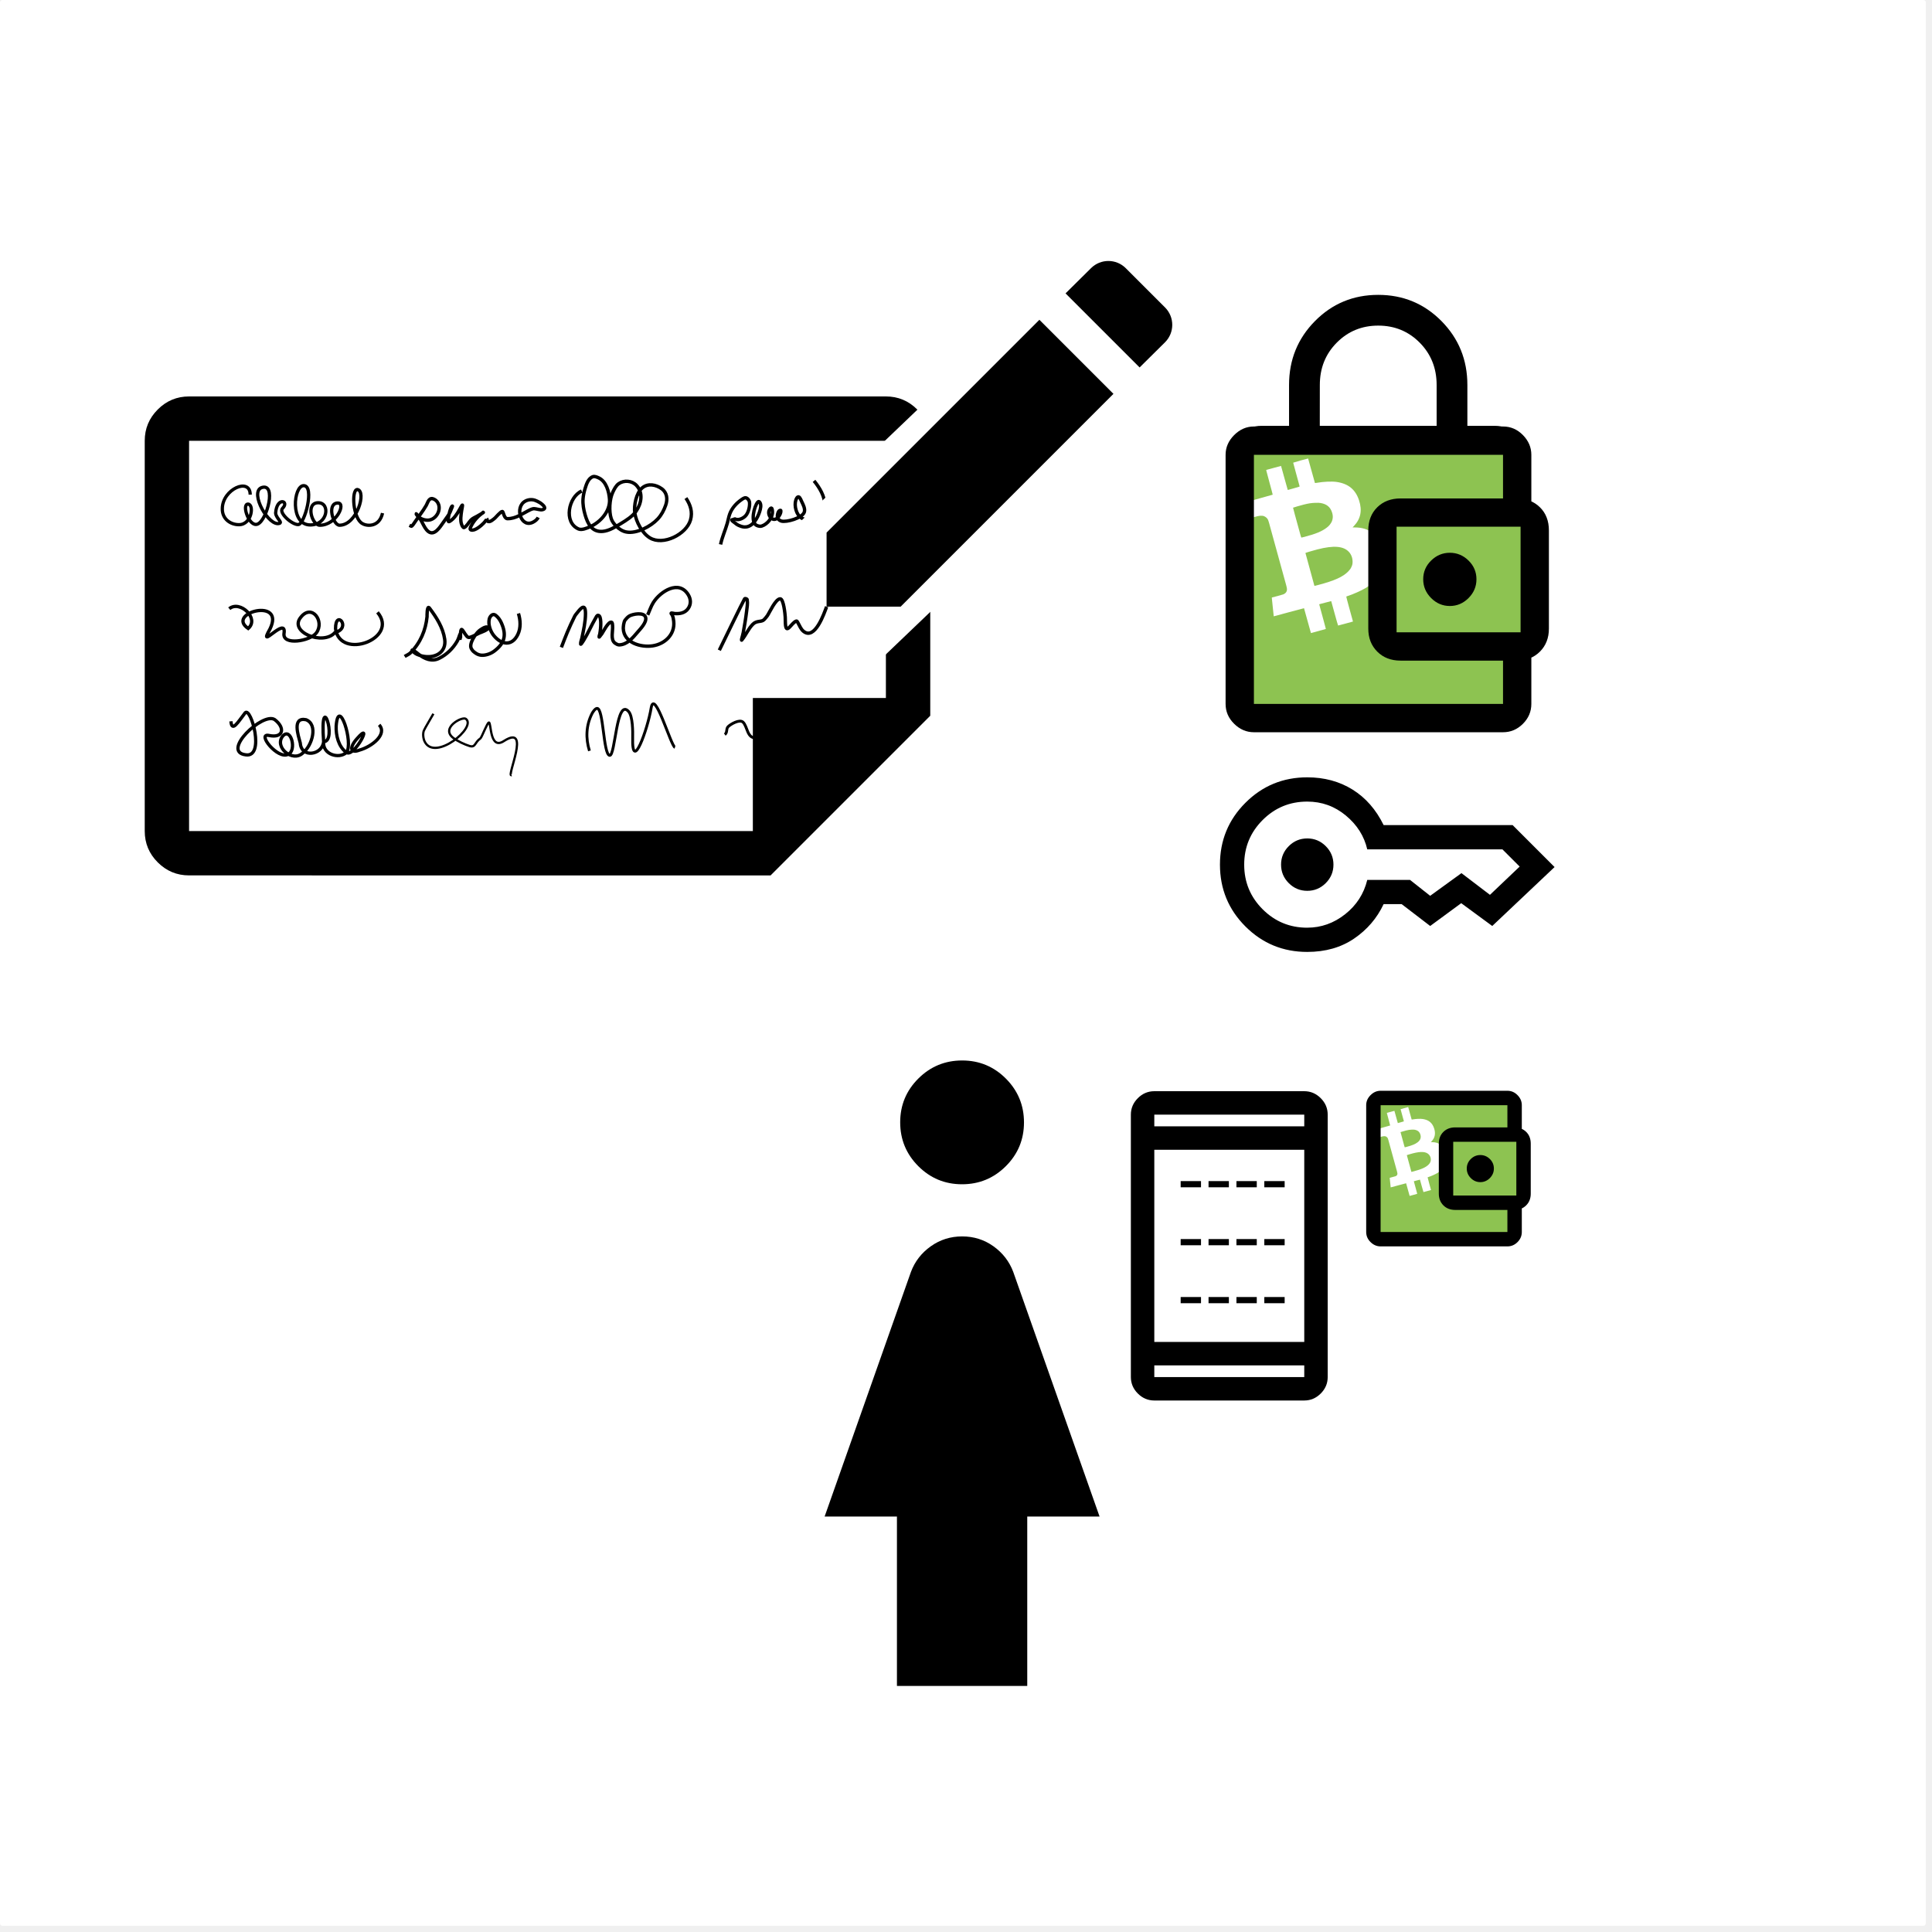
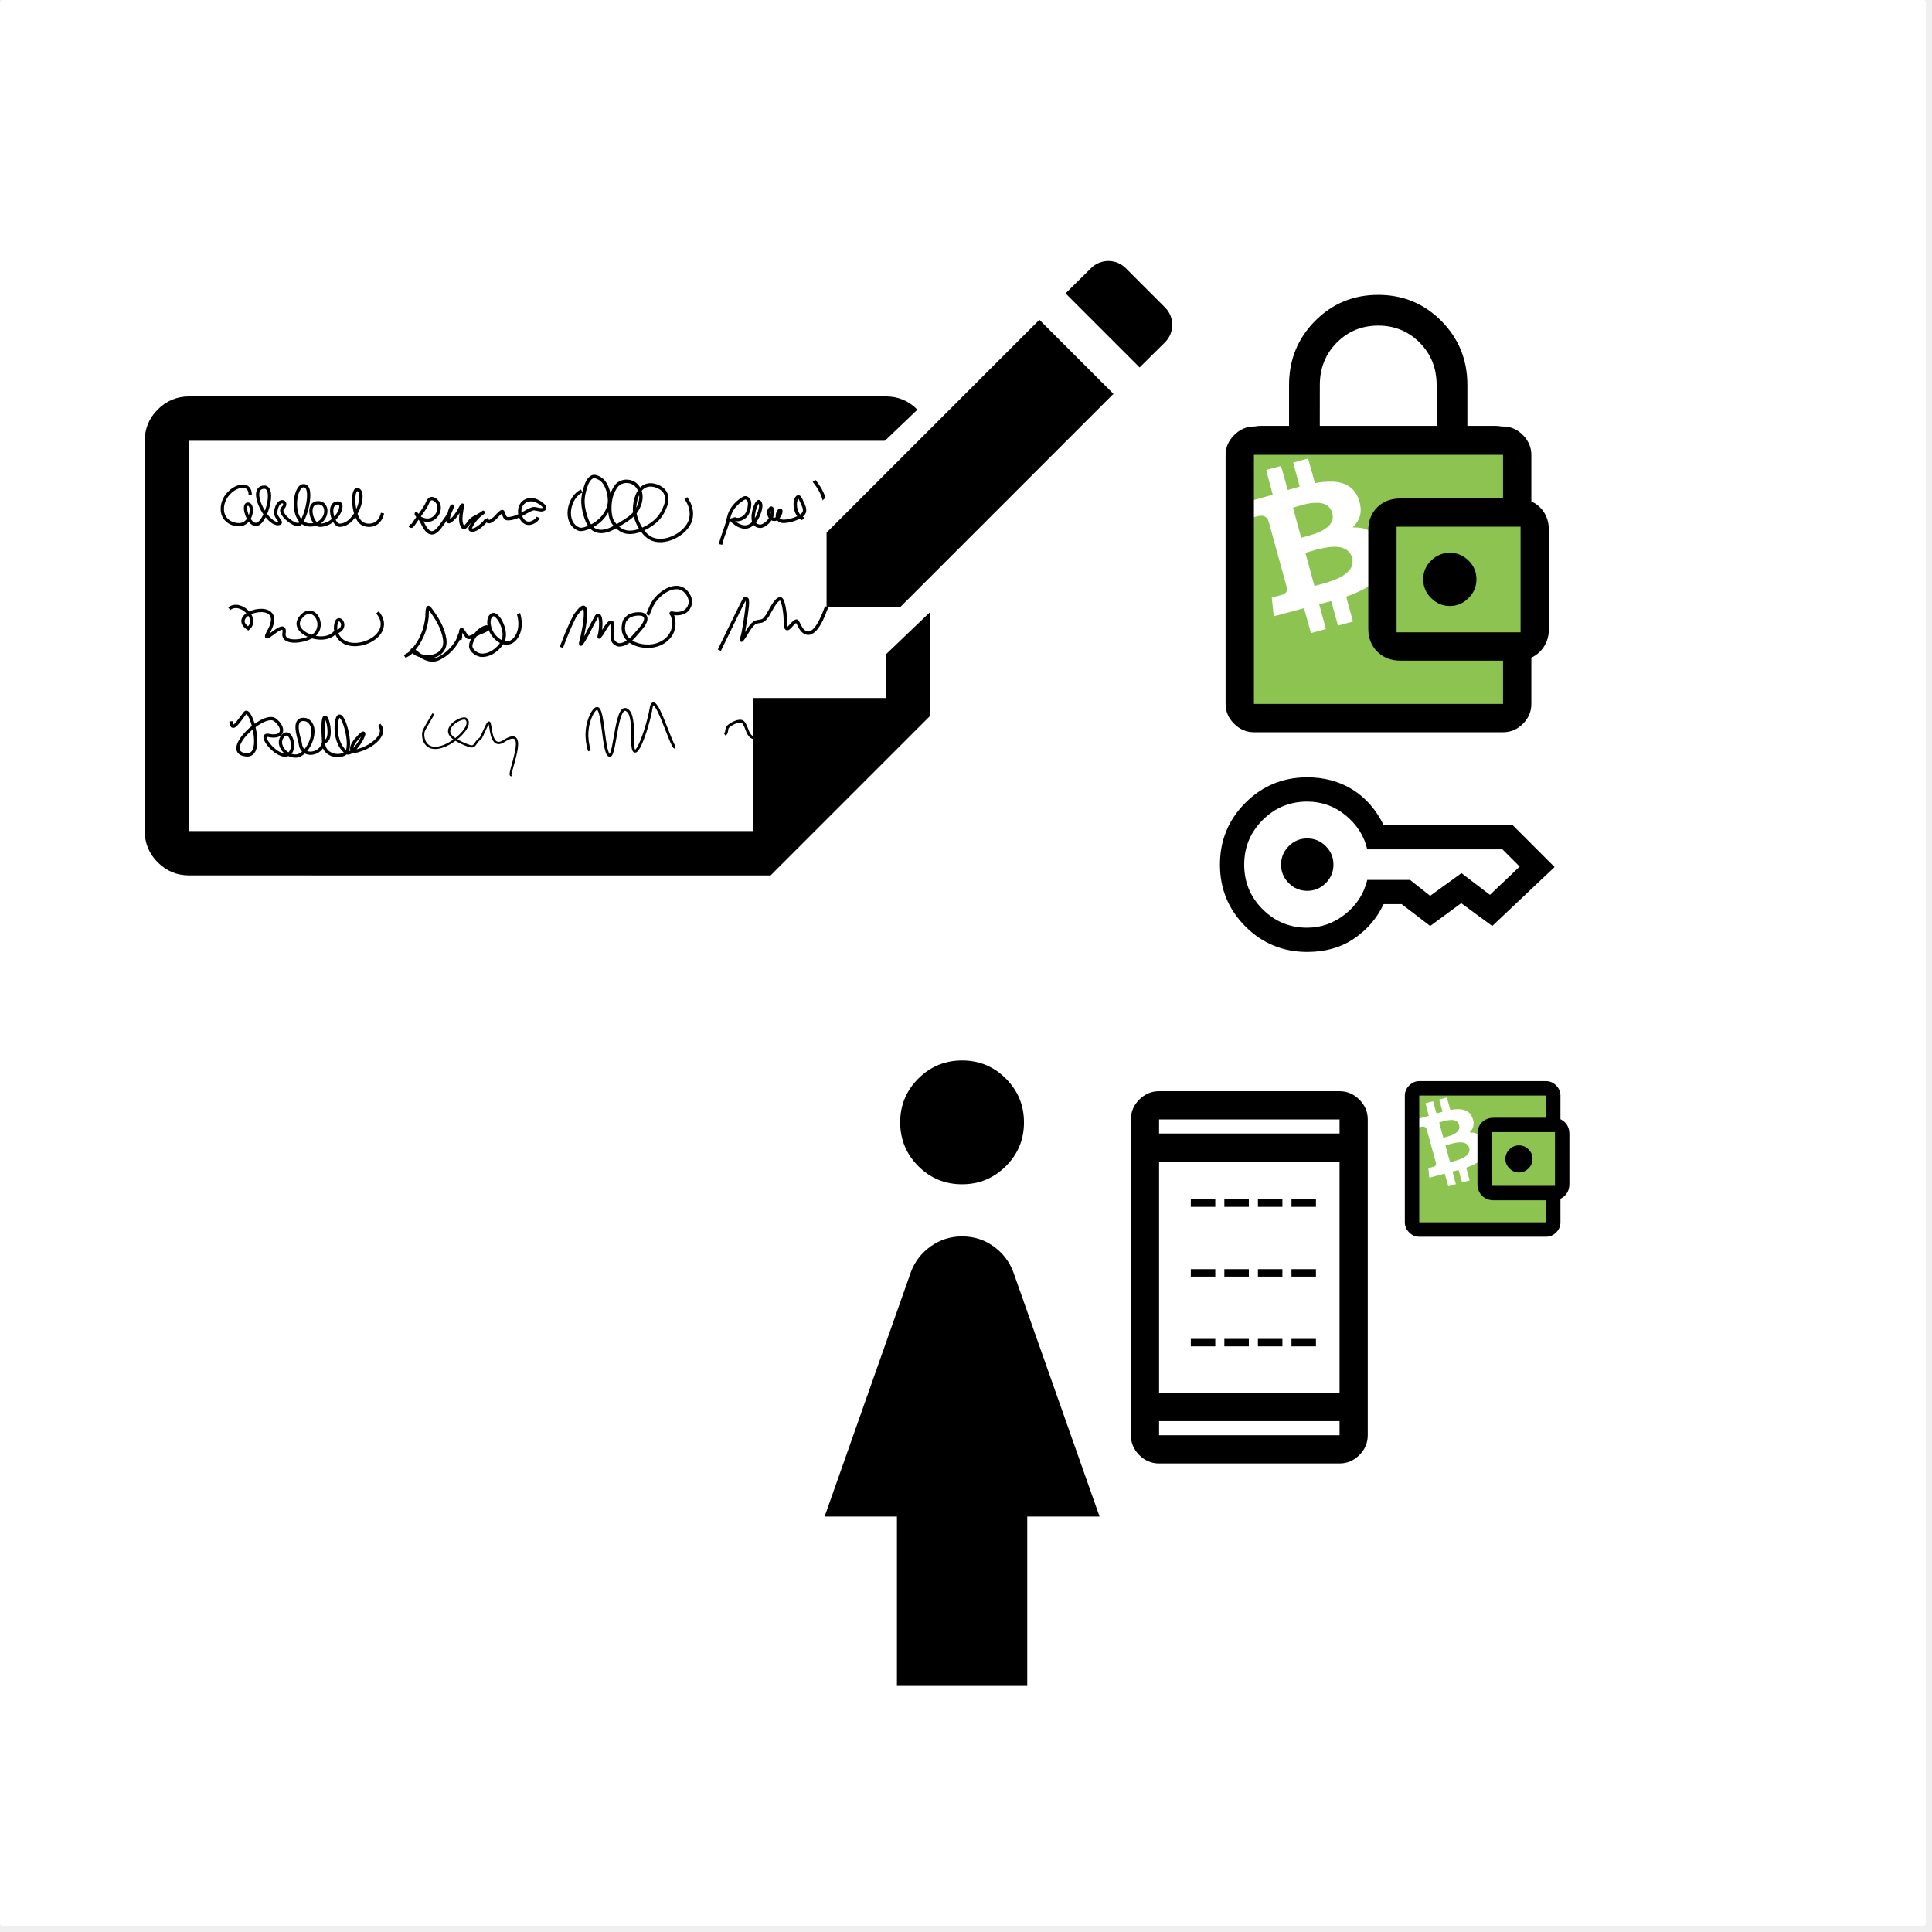
<svg xmlns="http://www.w3.org/2000/svg" width="400" height="400" version="1.1" viewBox="0 0 105.83 105.83" id="svg5745">
  <defs id="defs5749" />
  <rect width="105.49" height="105.49" ry="0.133" fill="#fff" id="rect5689" style="fill:#ffffff" x="0" y="0" />
  <path d="m52.697 64.871q-1.406 0-2.397-0.994-0.99-0.994-0.99-2.4t0.994-2.397q0.994-0.99 2.4-0.99t2.397 0.994q0.99 0.994 0.99 2.4 0 1.406-0.994 2.397-0.994 0.99-2.4 0.99zm-3.565 27.481v-9.279h-3.962l4.729-13.401q0.321-0.857 1.084-1.401 0.763-0.544 1.722-0.544 0.959 0 1.718 0.544 0.758 0.544 1.08 1.401l4.729 13.401h-3.962v9.279z" stroke-width=".054" id="path5691" />
-   <path d="m 63.23,76.716 q -0.52,0 -0.902,-0.382 -0.382,-0.382 -0.382,-0.902 V 61.057 q 0,-0.52 0.382,-0.902 0.382,-0.382 0.902,-0.382 h 8.214 q 0.52,0 0.902,0.382 0.382,0.382 0.382,0.902 v 14.375 q 0,0.52 -0.382,0.902 -0.382,0.382 -0.902,0.382 z m 0,-1.925 v 0.642 h 8.214 v -0.642 z m 0,-1.284 h 8.214 V 62.982 h -8.214 z m 0,-11.809 h 8.214 v -0.642 h -8.214 z m 0,0 v -0.642 z m 0,13.092 v 0.642 z" stroke-width="0.019" id="path5693" />
+   <path d="m 63.491,80.164 q -0.626,0 -1.085,-0.46 -0.46,-0.46 -0.46,-1.085 V 61.318 q 0,-0.626 0.46,-1.085 0.46,-0.46 1.085,-0.46 h 9.886 q 0.626,0 1.085,0.46 0.46,0.46 0.46,1.085 v 17.301 q 0,0.626 -0.46,1.085 -0.46,0.46 -1.085,0.46 z m 0,-2.317 v 0.772 h 9.886 v -0.772 z m 0,-1.545 h 9.886 V 63.635 h -9.886 z m 0,-14.212 h 9.886 v -0.772 h -9.886 z m 0,0 v -0.772 z m 0,15.757 v 0.772 z" stroke-width="0.023" id="path5693" />
  <path d="m 10.357,45.523 h 30.882 v -7.288 h 7.288 V 24.146 H 10.357 Z m 0,2.429 c -0.668,0 -1.24,-0.238 -1.716,-0.714 C 8.166,46.763 7.928,46.191 7.928,45.523 V 24.146 c 0,-0.668 0.238,-1.24 0.714,-1.716 0.476,-0.476 1.048,-0.714 1.716,-0.714 h 38.169 c 0.668,0 1.24,0.238 1.716,0.714 0.476,0.476 0.714,1.048 0.714,1.716 v 15.061 l -8.746,8.746 z m 0,-2.429 V 24.146 Z" id="path5697" style="stroke-width:0.036" />
  <path style="fill:none;stroke:#000000;stroke-width:0.124;stroke-linecap:butt;stroke-linejoin:miter;stroke-miterlimit:4;stroke-dasharray:none;stroke-opacity:1" d="m 23.74,39.099 c -0.061,0.121 -0.478,0.802 -0.525,0.929 -0.063,0.171 -0.032,0.431 0.047,0.592 0.55,1.119 2.878,-0.787 2.254,-1.244 -0.197,-0.145 -1.387,0.491 -0.701,1.036 0.236,0.187 0.66,0.377 0.901,0.451 0.339,0.104 0.272,-0.188 0.598,-0.414 0.075,-0.052 0.378,-0.874 0.467,-0.872 0.138,0.003 0.033,1.552 0.839,1.004 1.489,-0.936 0.092,1.995 0.403,1.882" id="path1683" />
  <path style="fill:none;stroke:#000000;stroke-width:0.155;stroke-linecap:butt;stroke-linejoin:miter;stroke-miterlimit:4;stroke-dasharray:none;stroke-opacity:1" d="m 32.289,41.131 c -0.214,-0.683 -0.189,-1.399 0.141,-2.045 0.024,-0.047 0.16,-0.28 0.276,-0.283 0.359,-0.009 0.335,2.517 0.687,2.575 0.318,0.052 0.365,-3.18 1.044,-2.399 0.226,0.26 0.227,1.119 0.219,1.405 -0.053,2.02 0.827,-0.465 1.011,-1.598 0.18,-1.112 1.084,2.086 1.306,2.15" id="path1691" />
  <path style="fill:none;stroke:#000000;stroke-width:0.155;stroke-linecap:butt;stroke-linejoin:miter;stroke-miterlimit:4;stroke-dasharray:none;stroke-opacity:1" d="m 39.702,40.236 c 0.157,-0.113 0.058,-0.303 0.182,-0.431 0.129,-0.133 0.627,-0.423 0.814,-0.249 0.257,0.239 0.215,0.903 0.72,0.861 0.687,-0.057 1.139,-0.732 1.789,-0.874 0.261,-0.057 0.379,0.047 0.653,0.04 0.257,-0.006 0.511,-0.049 0.767,-0.074" id="path1699" />
  <path style="fill:none;stroke:#000000;stroke-width:0.186;stroke-linecap:butt;stroke-linejoin:miter;stroke-miterlimit:4;stroke-dasharray:none;stroke-opacity:1" d="m 39.472,29.823 c 0.084,-0.405 0.261,-0.782 0.372,-1.178 0.045,-0.161 0.072,-0.331 0.129,-0.488 0.121,-0.333 0.371,-0.6 0.656,-0.796 0.05,-0.035 0.099,-0.069 0.158,-0.088 0.131,-0.041 0.255,0.125 0.269,0.235 0.029,0.229 -0.061,0.597 -0.23,0.762 -0.124,0.121 -0.339,0.229 -0.517,0.176 -0.013,-0.004 -0.034,-0.019 -0.047,-0.021 -0.022,-0.004 -0.086,0.034 -0.111,0.039 -0.008,0.002 -0.067,0.005 -0.067,0.016 0,0.047 0.13,0.127 0.163,0.155 0.07,0.059 0.138,0.111 0.222,0.147 0.141,0.061 0.262,0.102 0.416,0.08 0.382,-0.054 0.618,-0.504 0.724,-0.829 0.047,-0.146 0.111,-0.38 0.008,-0.519 -0.034,-0.046 -0.068,-0.056 -0.111,-0.008 -0.195,0.219 -0.423,1.135 -0.039,1.282 0.081,0.031 0.173,0.056 0.258,0.028 0.311,-0.101 0.609,-0.459 0.587,-0.801 -0.005,-0.074 -0.017,-0.259 -0.121,-0.15 -0.277,0.288 0.209,0.95 0.527,0.326 0.032,-0.062 0.065,-0.148 0.052,-0.222 -0.007,-0.036 -0.085,5.26e-4 -0.106,0.031 -0.087,0.128 -0.134,0.385 0.023,0.486 0.036,0.023 0.073,0.046 0.114,0.057 0.289,0.078 1.158,-0.17 1.258,-0.496 0.054,-0.177 -0.059,-0.398 -0.134,-0.55 -0.022,-0.045 -0.103,-0.266 -0.176,-0.279 -0.084,-0.015 -0.137,0.122 -0.155,0.176 -0.102,0.307 0.025,0.814 0.315,0.985 0.388,0.228 1.022,0.011 1.23,-0.372 0.053,-0.097 0.051,-0.223 0.049,-0.328 -0.011,-0.497 -0.292,-0.966 -0.597,-1.339" id="path1096" />
  <path style="fill:none;stroke:#000000;stroke-width:0.186;stroke-linecap:butt;stroke-linejoin:miter;stroke-miterlimit:4;stroke-dasharray:none;stroke-opacity:1" d="m 31.865,26.898 c -0.72,0.313 -1.011,1.719 -0.173,2.078 0.178,0.076 0.457,-0.047 0.618,-0.116 0.577,-0.25 1.122,-0.851 1.078,-1.514 -0.028,-0.411 -0.181,-0.984 -0.597,-1.171 -0.082,-0.037 -0.215,-0.098 -0.31,-0.065 -0.262,0.091 -0.361,0.422 -0.434,0.659 -0.054,0.178 -0.099,0.38 -0.111,0.566 -0.019,0.289 0.034,0.586 0.114,0.863 0.143,0.493 0.376,0.96 0.966,0.91 0.35,-0.03 0.701,-0.25 0.995,-0.429 0.293,-0.178 0.633,-0.388 0.832,-0.674 0.291,-0.42 0.406,-1.012 0.018,-1.419 -0.248,-0.26 -0.678,-0.295 -0.966,-0.093 -0.157,0.11 -0.256,0.314 -0.333,0.481 -0.175,0.375 -0.213,1.042 -0.08,1.437 0.056,0.166 0.159,0.297 0.282,0.419 0.149,0.147 0.329,0.269 0.538,0.31 0.569,0.113 1.348,-0.306 1.726,-0.711 0.206,-0.221 0.337,-0.471 0.437,-0.755 0.114,-0.323 0.08,-0.687 -0.217,-0.902 -0.309,-0.223 -0.752,-0.316 -1.07,-0.047 -0.326,0.276 -0.463,0.957 -0.406,1.364 0.067,0.482 0.397,1.111 0.824,1.372 0.732,0.448 2.004,-0.195 2.228,-0.979 0.125,-0.44 -0.005,-0.833 -0.251,-1.199" id="path1098" />
  <path style="fill:none;stroke:#000000;stroke-width:0.186;stroke-linecap:butt;stroke-linejoin:miter;stroke-miterlimit:4;stroke-dasharray:none;stroke-opacity:1" d="m 30.751,35.46 c 0.107,-0.273 0.207,-0.55 0.322,-0.819 0.128,-0.299 0.26,-0.597 0.408,-0.887 0.038,-0.074 0.097,-0.135 0.148,-0.202 0.208,-0.271 0.443,-0.508 0.443,0.058 0,0.451 -0.107,0.904 -0.197,1.343 -0.023,0.11 -0.078,0.219 -0.067,0.331 9.23e-4,0.009 0.021,-0.002 0.027,-0.009 0.05,-0.064 0.096,-0.132 0.139,-0.202 0.242,-0.391 0.417,-0.815 0.649,-1.209 0.035,-0.06 0.069,-0.16 0.139,-0.157 0.202,0.008 0.138,0.672 0.134,0.73 -0.007,0.096 -0.025,0.191 -0.04,0.287 -0.009,0.057 -0.044,0.113 -0.036,0.17 0.001,0.012 0.02,-0.013 0.027,-0.022 0.045,-0.055 0.089,-0.112 0.13,-0.17 0.058,-0.083 0.345,-0.663 0.515,-0.618 0.061,0.016 0.056,0.116 0.063,0.179 0.03,0.29 -0.131,0.765 0.13,0.963 0.043,0.033 0.152,0.1 0.224,0.099 0.449,-0.007 0.756,-0.392 1.021,-0.703 0.144,-0.169 0.493,-0.52 0.439,-0.788 -0.066,-0.33 -0.721,-0.197 -0.896,-0.09 -0.09,0.055 -0.162,0.137 -0.228,0.219 -0.083,0.103 -0.106,0.388 -0.103,0.47 0.032,0.779 0.958,1.042 1.608,0.945 0.674,-0.101 1.229,-0.626 1.155,-1.339 -0.012,-0.12 -0.032,-0.234 -0.081,-0.345 -0.017,-0.038 -0.087,-0.087 -0.054,-0.112 0.013,-0.01 0.181,0.026 0.188,0.027 0.283,0.02 0.564,-0.026 0.739,-0.278 0.161,-0.232 0.152,-0.502 0.009,-0.743 -0.508,-0.855 -1.538,-0.192 -1.921,0.421 -0.13,0.208 -0.203,0.448 -0.305,0.672" id="path1104" />
  <rect style="fill:#ffffff;stroke:none;stroke-width:0.19;stroke-linejoin:round;stroke-dashoffset:7.35;stroke-opacity:0.722" id="rect880" width="24.706" height="8.492" x="8.593" y="50.953" transform="rotate(-43.72696)" />
  <path style="fill:none;stroke:#000000;stroke-width:0.186;stroke-linecap:butt;stroke-linejoin:miter;stroke-miterlimit:4;stroke-dasharray:none;stroke-opacity:1" d="m 39.402,35.618 c 0.119,-0.244 1.287,-2.654 1.384,-2.812 0.026,-0.043 0.135,-0.005 0.143,0.045 0.034,0.208 -0.006,0.422 -0.031,0.631 -0.047,0.392 -0.114,0.781 -0.184,1.169 -0.02,0.114 -0.058,0.224 -0.085,0.336 -0.006,0.025 -0.016,0.095 0,0.076 0.231,-0.273 0.358,-0.617 0.614,-0.873 0.216,-0.216 0.471,-0.098 0.614,-0.251 0.064,-0.068 0.126,-0.138 0.179,-0.215 0.122,-0.179 0.442,-0.912 0.699,-0.922 0.188,-0.007 0.271,0.856 0.278,0.999 0.006,0.112 0.005,0.224 0.009,0.336 0.029,0.697 0.328,-0.031 0.596,-0.116 0.043,-0.014 0.071,0.059 0.094,0.099 0.091,0.154 0.152,0.338 0.296,0.457 0.631,0.523 1.143,-0.998 1.272,-1.343" id="path1106" />
-   <g transform="translate(0.1949102,-0.5112962)" stroke-width="0.265" aria-label="---- ---- ----" id="g5743">
+   <g transform="matrix(1.203526,0,0,1.203526,-12.37308,-12.78084)" stroke-width="0.265" aria-label="---- ---- ----" id="g5743">
    <path d="m 64.479,65.209 h 1.114 v 0.339 H 64.479 Z" id="path5719" />
    <path d="m 66.006,65.209 h 1.114 v 0.339 H 66.006 Z" id="path5721" />
    <path d="m 67.534,65.209 h 1.114 v 0.339 H 67.534 Z" id="path5723" />
    <path d="m 69.061,65.209 h 1.114 v 0.339 H 69.061 Z" id="path5725" />
    <path d="m 64.479,68.384 h 1.114 v 0.339 H 64.479 Z" id="path5727" />
    <path d="m 66.006,68.384 h 1.114 v 0.339 H 66.006 Z" id="path5729" />
    <path d="m 67.534,68.384 h 1.114 v 0.339 H 67.534 Z" id="path5731" />
    <path d="m 69.061,68.384 h 1.114 v 0.339 H 69.061 Z" id="path5733" />
    <path d="m 64.479,71.559 h 1.114 v 0.339 H 64.479 Z" id="path5735" />
    <path d="m 66.006,71.559 h 1.114 v 0.339 H 66.006 Z" id="path5737" />
    <path d="m 67.534,71.559 h 1.114 v 0.339 H 67.534 Z" id="path5739" />
    <path d="m 69.061,71.559 h 1.114 v 0.339 H 69.061 Z" id="path5741" />
  </g>
-   <g transform="matrix(0.8157511,0,0,0.8157511,8.474233,12.14226)" id="g14">
+   <g transform="matrix(0.8157511,0,0,0.8157511,10.59083,11.61311)" id="g14">
    <g transform="matrix(0.00965946,0,0,0.00965946,80.69794,59.92945)" id="g58-6">
      <rect style="fill:#8dc351;fill-opacity:1;stroke-width:65.595;stroke-linejoin:round;stroke-dashoffset:7.35" id="rect3960" width="1000.355" height="963.94" x="116.863" y="-95.88" />
      <g transform="matrix(0.04188,0,0,0.04188,75.616,54.993)" fill="#8dc351" id="g52-2">
        <path d="m 7525,15989 c -349,-23 -745,-74 -1074,-139 -1411,-279 -2741,-944 -3806,-1903 -103,-94 -479,-466 -575,-572 -245,-266 -540,-648 -754,-974 -84,-128 -216,-339 -216,-346 0,-2 -17,-32 -38,-66 -48,-80 -130,-233 -220,-414 C 359,10611 82,9566 10,8445 -3,8240 -3,7750 10,7545 113,5935 655,4458 1610,3185 c 239,-319 428,-535 744,-850 286,-286 436,-420 706,-632 C 4666,442 6732,-162 8765,35 c 1734,169 3354,891 4645,2071 632,577 1156,1241 1589,2014 64,113 231,450 301,605 345,767 574,1625 659,2470 32,311 41,496 41,810 0,808 -118,1588 -356,2359 -526,1697 -1613,3186 -3064,4197 -1216,848 -2616,1332 -4135,1429 -181,11 -740,11 -920,-1 z" id="path50-9" />
      </g>
      <g transform="matrix(0.0610117,0,0,0.0610117,-103.8285,-229.3502)" fill="#ffffff" id="g56-1">
        <path d="m 7751,13046 c -6,-17 -62,-222 -127,-456 -195,-713 -262,-951 -266,-956 -3,-2 -398,103 -879,234 -481,131 -875,238 -877,237 -3,-3 -112,-1041 -112,-1071 0,-17 8,-23 33,-28 75,-14 558,-147 627,-172 101,-38 181,-113 204,-193 28,-95 21,-155 -43,-390 -33,-119 -139,-504 -236,-856 -97,-352 -239,-867 -315,-1145 -76,-278 -193,-703 -260,-945 -67,-242 -142,-514 -166,-605 -25,-91 -57,-185 -72,-210 -44,-77 -110,-138 -190,-177 -67,-34 -84,-38 -171,-41 -134,-6 -233,16 -734,162 -81,23 -120,30 -122,22 -7,-20 -247,-901 -249,-910 0,-4 87,-33 194,-62 107,-30 499,-138 870,-241 371,-102 678,-189 682,-192 4,-3 -81,-323 -188,-711 -107,-388 -192,-710 -190,-715 2,-6 28,-17 57,-24 30,-8 222,-61 428,-117 206,-57 376,-103 377,-101 1,1 88,315 193,697 106,382 194,696 196,698 2,2 137,-35 302,-83 164,-48 318,-92 343,-100 35,-10 44,-17 42,-31 -2,-11 -87,-320 -188,-689 -101,-368 -184,-674 -184,-680 0,-9 858,-250 865,-243 2,2 91,322 198,711 107,389 196,710 199,712 2,3 42,-2 89,-10 416,-74 899,-94 1184,-51 672,104 1078,440 1283,1061 196,592 97,1085 -302,1499 l -73,76 h 118 c 828,0 1344,393 1564,1190 130,470 135,910 15,1273 -41,126 -137,313 -218,427 -145,205 -419,444 -699,612 -277,166 -754,378 -1083,483 -30,10 -58,20 -62,24 -4,3 71,290 166,636 96,347 185,671 198,721 l 25,91 -426,117 c -234,64 -431,116 -436,116 -6,0 -98,-318 -204,-707 -107,-390 -195,-709 -196,-710 -1,-2 -143,35 -316,81 -173,46 -329,87 -346,91 -18,3 -33,12 -33,18 0,11 16,68 259,952 71,259 128,471 126,473 -1,1 -196,56 -433,121 l -431,118 z m 442,-2762 c 928,-243 1429,-470 1733,-785 93,-98 132,-151 179,-252 54,-113 70,-186 69,-317 0,-211 -79,-419 -214,-563 -317,-339 -883,-384 -1824,-143 -226,58 -696,197 -696,207 0,4 117,433 260,953 143,520 260,948 260,951 0,10 22,5 233,-51 z M 7391,7495 c 657,-172 1015,-321 1295,-540 97,-76 161,-145 225,-243 60,-91 87,-161 107,-277 19,-113 7,-234 -39,-369 -102,-305 -310,-473 -660,-532 -82,-13 -140,-16 -298,-11 -227,6 -400,32 -681,103 -171,42 -609,170 -618,179 -4,4 126,484 431,1588 24,87 46,147 53,147 6,0 90,-20 185,-45 z" fill="#ffffff" id="path54-2" />
      </g>
    </g>
    <path d="m 89.015,64.495 q 0.368,0 0.639,-0.271 0.271,-0.271 0.271,-0.643 0,-0.373 -0.271,-0.639 -0.271,-0.266 -0.639,-0.266 -0.368,0 -0.639,0.266 -0.271,0.266 -0.271,0.639 0,0.372 0.271,0.643 0.271,0.271 0.639,0.271 z m -6.696,2.835 v 0.513 -8.514 z m 0,1.48 q -0.382,0 -0.675,-0.288 -0.293,-0.288 -0.293,-0.68 v -8.514 q 0,-0.382 0.293,-0.675 0.293,-0.293 0.675,-0.293 h 8.514 q 0.392,0 0.68,0.293 0.288,0.293 0.288,0.675 v 1.78 h -0.968 v -1.78 h -8.514 v 8.514 h 8.514 v -1.771 h 0.968 v 1.771 q 0,0.392 -0.288,0.68 -0.288,0.288 -0.68,0.288 z m 5.012,-2.448 q -0.489,0 -0.796,-0.307 -0.307,-0.307 -0.307,-0.786 v -3.357 q 0,-0.489 0.307,-0.791 0.307,-0.302 0.796,-0.302 h 3.967 q 0.489,0 0.796,0.302 0.307,0.302 0.307,0.791 v 3.357 q 0,0.479 -0.307,0.786 -0.307,0.307 -0.796,0.307 z m 4.102,-0.968 v -3.609 h -4.238 v 3.609 z" stroke-width="0.015" id="path12" />
  </g>
  <path d="m 72.295,23.327 h 6.4 v -2.24 c 0,-0.921 -0.309,-1.692 -0.926,-2.316 -0.618,-0.623 -1.375,-0.935 -2.273,-0.935 -0.898,0 -1.656,0.312 -2.273,0.935 -0.618,0.623 -0.926,1.395 -0.926,2.316 z m 4.581,14.045 h -7.781 c -0.443,0 -0.835,-0.17 -1.175,-0.509 -0.34,-0.34 -0.509,-0.731 -0.509,-1.175 V 25.011 c 0,-0.443 0.17,-0.835 0.509,-1.175 0.34,-0.34 0.731,-0.509 1.175,-0.509 h 1.516 v -2.24 c 0,-1.375 0.473,-2.542 1.419,-3.499 0.946,-0.957 2.101,-1.436 3.465,-1.436 1.364,0 2.519,0.479 3.465,1.436 0.946,0.957 1.419,2.123 1.419,3.499 v 2.24 h 1.516 c 0.443,0 0.835,0.17 1.175,0.509 0.34,0.34 0.509,0.731 0.509,1.175 v 1.903 c -0.247,-0.067 -0.504,-0.115 -0.77,-0.143 -0.267,-0.028 -0.571,-0.042 -0.914,-0.042 v -1.718 H 69.096 v 10.677 h 6.854 c 0.124,0.326 0.253,0.613 0.387,0.863 0.135,0.25 0.314,0.523 0.539,0.821 z m -7.781,-12.361 v 10.677 z" stroke-width="0.025" id="path26" />
  <g transform="matrix(1.6027,0,0,1.6027,-63.24633,-70.17147)" id="g14-3">
    <g transform="matrix(0.00965946,0,0,0.00965946,80.69794,59.92945)" id="g58-6-7">
      <rect style="fill:#8dc351;fill-opacity:1;stroke-width:65.595;stroke-linejoin:round;stroke-dashoffset:7.35" id="rect3960-5" width="1000.355" height="963.94" x="116.863" y="-95.88" />
      <g transform="matrix(0.04188,0,0,0.04188,75.616,54.993)" fill="#8dc351" id="g52-2-9">
        <path d="m 7525,15989 c -349,-23 -745,-74 -1074,-139 -1411,-279 -2741,-944 -3806,-1903 -103,-94 -479,-466 -575,-572 -245,-266 -540,-648 -754,-974 -84,-128 -216,-339 -216,-346 0,-2 -17,-32 -38,-66 -48,-80 -130,-233 -220,-414 C 359,10611 82,9566 10,8445 -3,8240 -3,7750 10,7545 113,5935 655,4458 1610,3185 c 239,-319 428,-535 744,-850 286,-286 436,-420 706,-632 C 4666,442 6732,-162 8765,35 c 1734,169 3354,891 4645,2071 632,577 1156,1241 1589,2014 64,113 231,450 301,605 345,767 574,1625 659,2470 32,311 41,496 41,810 0,808 -118,1588 -356,2359 -526,1697 -1613,3186 -3064,4197 -1216,848 -2616,1332 -4135,1429 -181,11 -740,11 -920,-1 z" id="path50-9-2" />
      </g>
      <g transform="matrix(0.0610117,0,0,0.0610117,-103.8285,-229.3502)" fill="#ffffff" id="g56-1-2">
        <path d="m 7751,13046 c -6,-17 -62,-222 -127,-456 -195,-713 -262,-951 -266,-956 -3,-2 -398,103 -879,234 -481,131 -875,238 -877,237 -3,-3 -112,-1041 -112,-1071 0,-17 8,-23 33,-28 75,-14 558,-147 627,-172 101,-38 181,-113 204,-193 28,-95 21,-155 -43,-390 -33,-119 -139,-504 -236,-856 -97,-352 -239,-867 -315,-1145 -76,-278 -193,-703 -260,-945 -67,-242 -142,-514 -166,-605 -25,-91 -57,-185 -72,-210 -44,-77 -110,-138 -190,-177 -67,-34 -84,-38 -171,-41 -134,-6 -233,16 -734,162 -81,23 -120,30 -122,22 -7,-20 -247,-901 -249,-910 0,-4 87,-33 194,-62 107,-30 499,-138 870,-241 371,-102 678,-189 682,-192 4,-3 -81,-323 -188,-711 -107,-388 -192,-710 -190,-715 2,-6 28,-17 57,-24 30,-8 222,-61 428,-117 206,-57 376,-103 377,-101 1,1 88,315 193,697 106,382 194,696 196,698 2,2 137,-35 302,-83 164,-48 318,-92 343,-100 35,-10 44,-17 42,-31 -2,-11 -87,-320 -188,-689 -101,-368 -184,-674 -184,-680 0,-9 858,-250 865,-243 2,2 91,322 198,711 107,389 196,710 199,712 2,3 42,-2 89,-10 416,-74 899,-94 1184,-51 672,104 1078,440 1283,1061 196,592 97,1085 -302,1499 l -73,76 h 118 c 828,0 1344,393 1564,1190 130,470 135,910 15,1273 -41,126 -137,313 -218,427 -145,205 -419,444 -699,612 -277,166 -754,378 -1083,483 -30,10 -58,20 -62,24 -4,3 71,290 166,636 96,347 185,671 198,721 l 25,91 -426,117 c -234,64 -431,116 -436,116 -6,0 -98,-318 -204,-707 -107,-390 -195,-709 -196,-710 -1,-2 -143,35 -316,81 -173,46 -329,87 -346,91 -18,3 -33,12 -33,18 0,11 16,68 259,952 71,259 128,471 126,473 -1,1 -196,56 -433,121 l -431,118 z m 442,-2762 c 928,-243 1429,-470 1733,-785 93,-98 132,-151 179,-252 54,-113 70,-186 69,-317 0,-211 -79,-419 -214,-563 -317,-339 -883,-384 -1824,-143 -226,58 -696,197 -696,207 0,4 117,433 260,953 143,520 260,948 260,951 0,10 22,5 233,-51 z M 7391,7495 c 657,-172 1015,-321 1295,-540 97,-76 161,-145 225,-243 60,-91 87,-161 107,-277 19,-113 7,-234 -39,-369 -102,-305 -310,-473 -660,-532 -82,-13 -140,-16 -298,-11 -227,6 -400,32 -681,103 -171,42 -609,170 -618,179 -4,4 126,484 431,1588 24,87 46,147 53,147 6,0 90,-20 185,-45 z" fill="#ffffff" id="path54-2-8" />
      </g>
    </g>
    <path d="m 89.015,64.495 q 0.368,0 0.639,-0.271 0.271,-0.271 0.271,-0.643 0,-0.373 -0.271,-0.639 -0.271,-0.266 -0.639,-0.266 -0.368,0 -0.639,0.266 -0.271,0.266 -0.271,0.639 0,0.372 0.271,0.643 0.271,0.271 0.639,0.271 z m -6.696,2.835 v 0.513 -8.514 z m 0,1.48 q -0.382,0 -0.675,-0.288 -0.293,-0.288 -0.293,-0.68 v -8.514 q 0,-0.382 0.293,-0.675 0.293,-0.293 0.675,-0.293 h 8.514 q 0.392,0 0.68,0.293 0.288,0.293 0.288,0.675 v 1.78 h -0.968 v -1.78 h -8.514 v 8.514 h 8.514 v -1.771 h 0.968 v 1.771 q 0,0.392 -0.288,0.68 -0.288,0.288 -0.68,0.288 z m 5.012,-2.448 q -0.489,0 -0.796,-0.307 -0.307,-0.307 -0.307,-0.786 v -3.357 q 0,-0.489 0.307,-0.791 0.307,-0.302 0.796,-0.302 h 3.967 q 0.489,0 0.796,0.302 0.307,0.302 0.307,0.791 v 3.357 q 0,0.479 -0.307,0.786 -0.307,0.307 -0.796,0.307 z m 4.102,-0.968 v -3.609 h -4.238 v 3.609 z" stroke-width="0.015" id="path12-9" />
  </g>
  <path d="m 71.608,48.797 q -0.591,0 -1.013,-0.422 -0.422,-0.422 -0.422,-1.013 0,-0.591 0.422,-1.013 0.422,-0.422 1.013,-0.422 0.591,0 1.013,0.422 0.422,0.422 0.422,1.013 0,0.591 -0.422,1.013 -0.422,0.422 -1.013,0.422 z m 0,3.347 q -1.992,0 -3.387,-1.395 -1.395,-1.395 -1.395,-3.387 0,-1.992 1.395,-3.387 1.395,-1.395 3.387,-1.395 1.401,0 2.481,0.671 1.079,0.671 1.703,1.946 h 7.066 l 2.298,2.298 -3.414,3.228 -1.7,-1.249 -1.7,1.249 -1.561,-1.196 h -0.99 q -0.545,1.156 -1.617,1.886 -1.073,0.731 -2.567,0.731 z m 0,-1.328 q 1.142,0 2.075,-0.737 0.933,-0.737 1.212,-1.879 h 2.344 l 1.102,0.87 1.714,-1.242 1.561,1.189 1.627,-1.548 -0.943,-0.943 h -7.405 q -0.252,-1.089 -1.172,-1.853 -0.92,-0.764 -2.115,-0.764 -1.435,0 -2.444,1.01 -1.01,1.01 -1.01,2.444 0,1.435 1.01,2.444 1.01,1.01 2.444,1.01 z" stroke-width="0.02" id="path5695" />
  <g id="g1005" transform="matrix(1.352315,0,0,1.352315,41.22078,10.24223)">
    <g id="g1003">
      <polygon points="6,17 14.62,8.38 11.62,5.38 3,14 3,17 " id="polygon999" />
      <path d="M 16.71,4.88 15.12,3.29 C 14.73,2.9 14.1,2.9 13.71,3.29 l -1.03,1.02 3,3 1.03,-1.02 c 0.39,-0.39 0.39,-1.02 0,-1.41 z" id="path1001" />
    </g>
  </g>
  <path style="fill:none;stroke:#000000;stroke-width:0.179;stroke-linecap:butt;stroke-linejoin:miter;stroke-miterlimit:4;stroke-dasharray:none;stroke-opacity:1" d="m 13.705,27.095 c 0,-0.962 -1.52,-0.305 -1.527,0.766 -0.012,0.57 0.449,0.88 0.909,0.88 0.719,0 0.842,-1.121 0.497,-1.127 -0.34,-0.006 0.011,1.124 0.436,1.113 0.521,0.009 1.118,-2.054 0.442,-2.043 -0.878,0.05 0.097,1.974 0.748,1.999 0.382,-0.017 -0.092,-0.266 -0.112,-0.582 0.069,-0.915 0.776,-0.65 0.381,-0.259 -0.241,0.241 0.52,0.906 0.855,0.893 0.353,0 0.92,-2.132 0.298,-2.132 -0.553,0 -0.765,2.144 0.359,2.152 0.978,0 1.114,-1.216 0.441,-1.216 -0.705,0 -0.352,1.232 0.086,1.232 0.912,0 1.448,-1.217 0.99,-1.217 -0.618,0 -0.272,1.217 0.093,1.217 0.961,-0.008 1.489,-1.874 0.972,-1.957 -0.336,0 -0.244,1.609 0.286,1.87 0.263,0.156 0.926,0.185 1.095,-0.577" id="path905" />
  <path id="path905-3" style="fill:none;stroke:#000000;stroke-width:0.179;stroke-linecap:butt;stroke-linejoin:miter;stroke-miterlimit:4;stroke-dasharray:none;stroke-opacity:1" d="m 20.768,39.705 c 0.468,0.509 -0.393,1.197 -1.087,1.387 -0.495,0.196 -0.559,-0.147 -0.123,-0.632 0.93,-1.068 -0.149,1.051 -0.583,0.76 -0.437,-0.322 -0.581,-0.938 -0.56,-1.454 0.124,-1.651 0.972,0.959 0.56,1.454 -0.399,0.373 -1.317,0.113 -1.248,-0.59 0.78,-0.013 -0.215,-3.021 0,0 -0.072,0.735 -1.222,0.91 -1.278,0.075 -0.109,-0.416 -0.462,-1.435 0.311,-1.282 0.678,0.258 0.344,1.425 -0.173,1.824 -0.56,0.539 -1.596,-0.334 -1.089,-0.939 0.453,-0.48 0.762,0.824 0.288,1.007 -0.566,0.322 -1.761,-1.191 -1.043,-1.026 0.788,0.161 0.893,-0.426 0.3,-0.874 -0.656,-0.417 -2.945,1.763 -1.584,1.932 1.078,0.164 0.287,-2.634 -0.026,-2.305 -0.398,0.511 -0.731,1.1 -0.783,0.469" />
  <path id="path905-3-6" style="fill:none;stroke:#000000;stroke-width:0.182;stroke-linecap:butt;stroke-linejoin:miter;stroke-miterlimit:4;stroke-dasharray:none;stroke-opacity:1" d="m 20.678,33.542 c 1.208,1.435 -2.052,2.648 -2.298,0.9 -0.009,-1.103 0.911,-0.044 -0.03,0.206 -0.659,0.743 -2.552,-0.033 -1.871,-0.838 0.605,-0.765 1.318,0.228 0.85,0.858 -0.337,0.454 -1.86,0.71 -1.772,0.033 0.162,-1.02 -1.495,1.028 -0.767,-0.248 0.858,-1.757 -2.444,-0.873 -1.195,-0.028 0.635,-0.544 -0.454,-1.566 -1.036,-1.081" />
  <path style="fill:none;stroke:#000000;stroke-width:0.186;stroke-linecap:butt;stroke-linejoin:miter;stroke-miterlimit:4;stroke-dasharray:none;stroke-opacity:1" d="m 22.167,35.958 c 0.105,-0.066 0.229,-0.111 0.316,-0.197 0.549,-0.548 0.838,-1.246 0.91,-1.982 7.48e-4,-0.006 -0.013,-0.66 0.13,-0.471 0.389,0.514 0.747,1.077 0.837,1.711 0.103,0.725 -0.544,1.077 -1.241,0.916 -0.066,-0.015 -0.265,-0.075 -0.351,-0.133 -0.087,-0.058 -0.107,-0.079 -0.161,-0.15 -0.011,-0.014 -0.043,-0.047 -0.025,-0.044 0.097,0.013 0.299,0.193 0.363,0.241 0.317,0.239 0.701,0.414 1.106,0.215 0.42,-0.207 0.763,-0.547 0.989,-0.936 0.067,-0.116 0.1,-0.236 0.145,-0.359 0.005,-0.013 0.004,-0.031 0.016,-0.038 0.022,-0.012 0.036,0.228 0.028,0.236 -0.004,0.004 -0.004,-0.01 -0.004,-0.015 -0.001,-0.04 -0.001,-0.081 0,-0.121 0.002,-0.082 -0.008,-0.26 0.047,-0.345 0.012,-0.018 0.046,0.01 0.06,0.026 0.076,0.087 0.21,0.366 0.325,0.403 0.112,0.036 0.515,-0.206 0.625,-0.25 0.024,-0.01 0.52,-0.18 0.442,-0.286 -0.097,-0.132 -0.471,0.166 -0.486,0.18 -0.194,0.171 -0.565,0.703 -0.42,0.969 0.073,0.135 0.129,0.174 0.262,0.265 0.083,0.057 0.21,0.096 0.306,0.1 0.233,0.01 0.498,-0.087 0.679,-0.221 0.613,-0.454 0.685,-0.923 0.389,-1.572 -0.069,-0.15 -0.169,-0.29 -0.303,-0.395 -0.17,-0.133 -0.32,0.067 -0.351,0.206 -0.068,0.305 0.06,0.676 0.259,0.916 0.414,0.499 0.993,0.583 1.308,-0.077 0.17,-0.356 0.144,-0.78 0.032,-1.145" id="path1092" />
  <path style="fill:none;stroke:#000000;stroke-width:0.186;stroke-linecap:butt;stroke-linejoin:miter;stroke-miterlimit:4;stroke-dasharray:none;stroke-opacity:1" d="m 22.428,28.774 c 0.034,0.017 0.065,0.041 0.102,0.051 0.046,0.013 0.183,-0.21 0.185,-0.212 0.207,-0.311 0.447,-0.604 0.633,-0.928 0.086,-0.15 0.135,-0.42 0.358,-0.366 0.097,0.024 0.19,0.097 0.248,0.177 0.279,0.384 -0.056,0.998 -0.531,0.998 -0.225,0 -0.483,-0.11 -0.605,-0.303 -0.004,-0.005 -0.027,-0.043 -0.024,-0.047 0.016,-0.024 0.254,0.33 0.263,0.346 0.03,0.051 0.055,0.105 0.083,0.157 0.085,0.162 0.174,0.352 0.322,0.468 0.337,0.262 0.649,-0.26 0.802,-0.472 0.096,-0.133 0.192,-0.265 0.283,-0.401 0.086,-0.128 0.146,-0.265 0.197,-0.409 0.013,-0.036 0.061,-0.127 0.027,-0.11 -0.09,0.045 -0.22,0.592 -0.22,0.715 0,0.036 -0.014,0.175 0.067,0.13 0.251,-0.142 0.428,-0.425 0.562,-0.668 0.046,-0.084 0.128,-0.237 0.149,-0.232 0.019,0.005 -0.039,0.277 -0.043,0.307 -0.035,0.24 -0.086,0.541 0.008,0.774 0.013,0.033 0.071,0.174 0.13,0.149 0.134,-0.057 0.26,-0.291 0.362,-0.401 0.094,-0.102 0.234,-0.159 0.354,-0.224 0.095,-0.051 0.187,-0.105 0.279,-0.161 0.042,-0.026 0.084,-0.063 0.083,-0.063 -0.025,0 -0.043,0.024 -0.063,0.039 -0.267,0.2 -0.483,0.431 -0.633,0.731 -0.027,0.055 -0.1,0.182 0,0.212 0.209,0.064 0.553,-0.237 0.688,-0.377 0.097,-0.1 0.174,-0.23 0.177,-0.228 0.016,0.012 0.009,0.095 0.031,0.118 0.109,0.116 0.363,-0.128 0.417,-0.173 0.021,-0.018 0.321,-0.364 0.397,-0.354 0.065,0.009 0.09,0.388 0.275,0.393 0.477,0.014 0.861,-0.304 1.27,-0.495 0.043,-0.02 0.141,-0.057 0.204,-0.051 0.129,0.011 0.252,0.054 0.381,0.063 0.041,0.003 0.101,-0.014 0.134,-0.031 0.153,-0.083 -0.054,-0.243 -0.114,-0.295 -0.035,-0.03 -0.073,-0.057 -0.114,-0.079 -0.08,-0.044 -0.161,-0.089 -0.248,-0.118 -0.17,-0.056 -0.355,-0.042 -0.515,0.039 -0.64,0.327 -0.239,1.563 0.46,1.132 0.099,-0.061 0.181,-0.131 0.232,-0.232" id="path1094" />
</svg>
